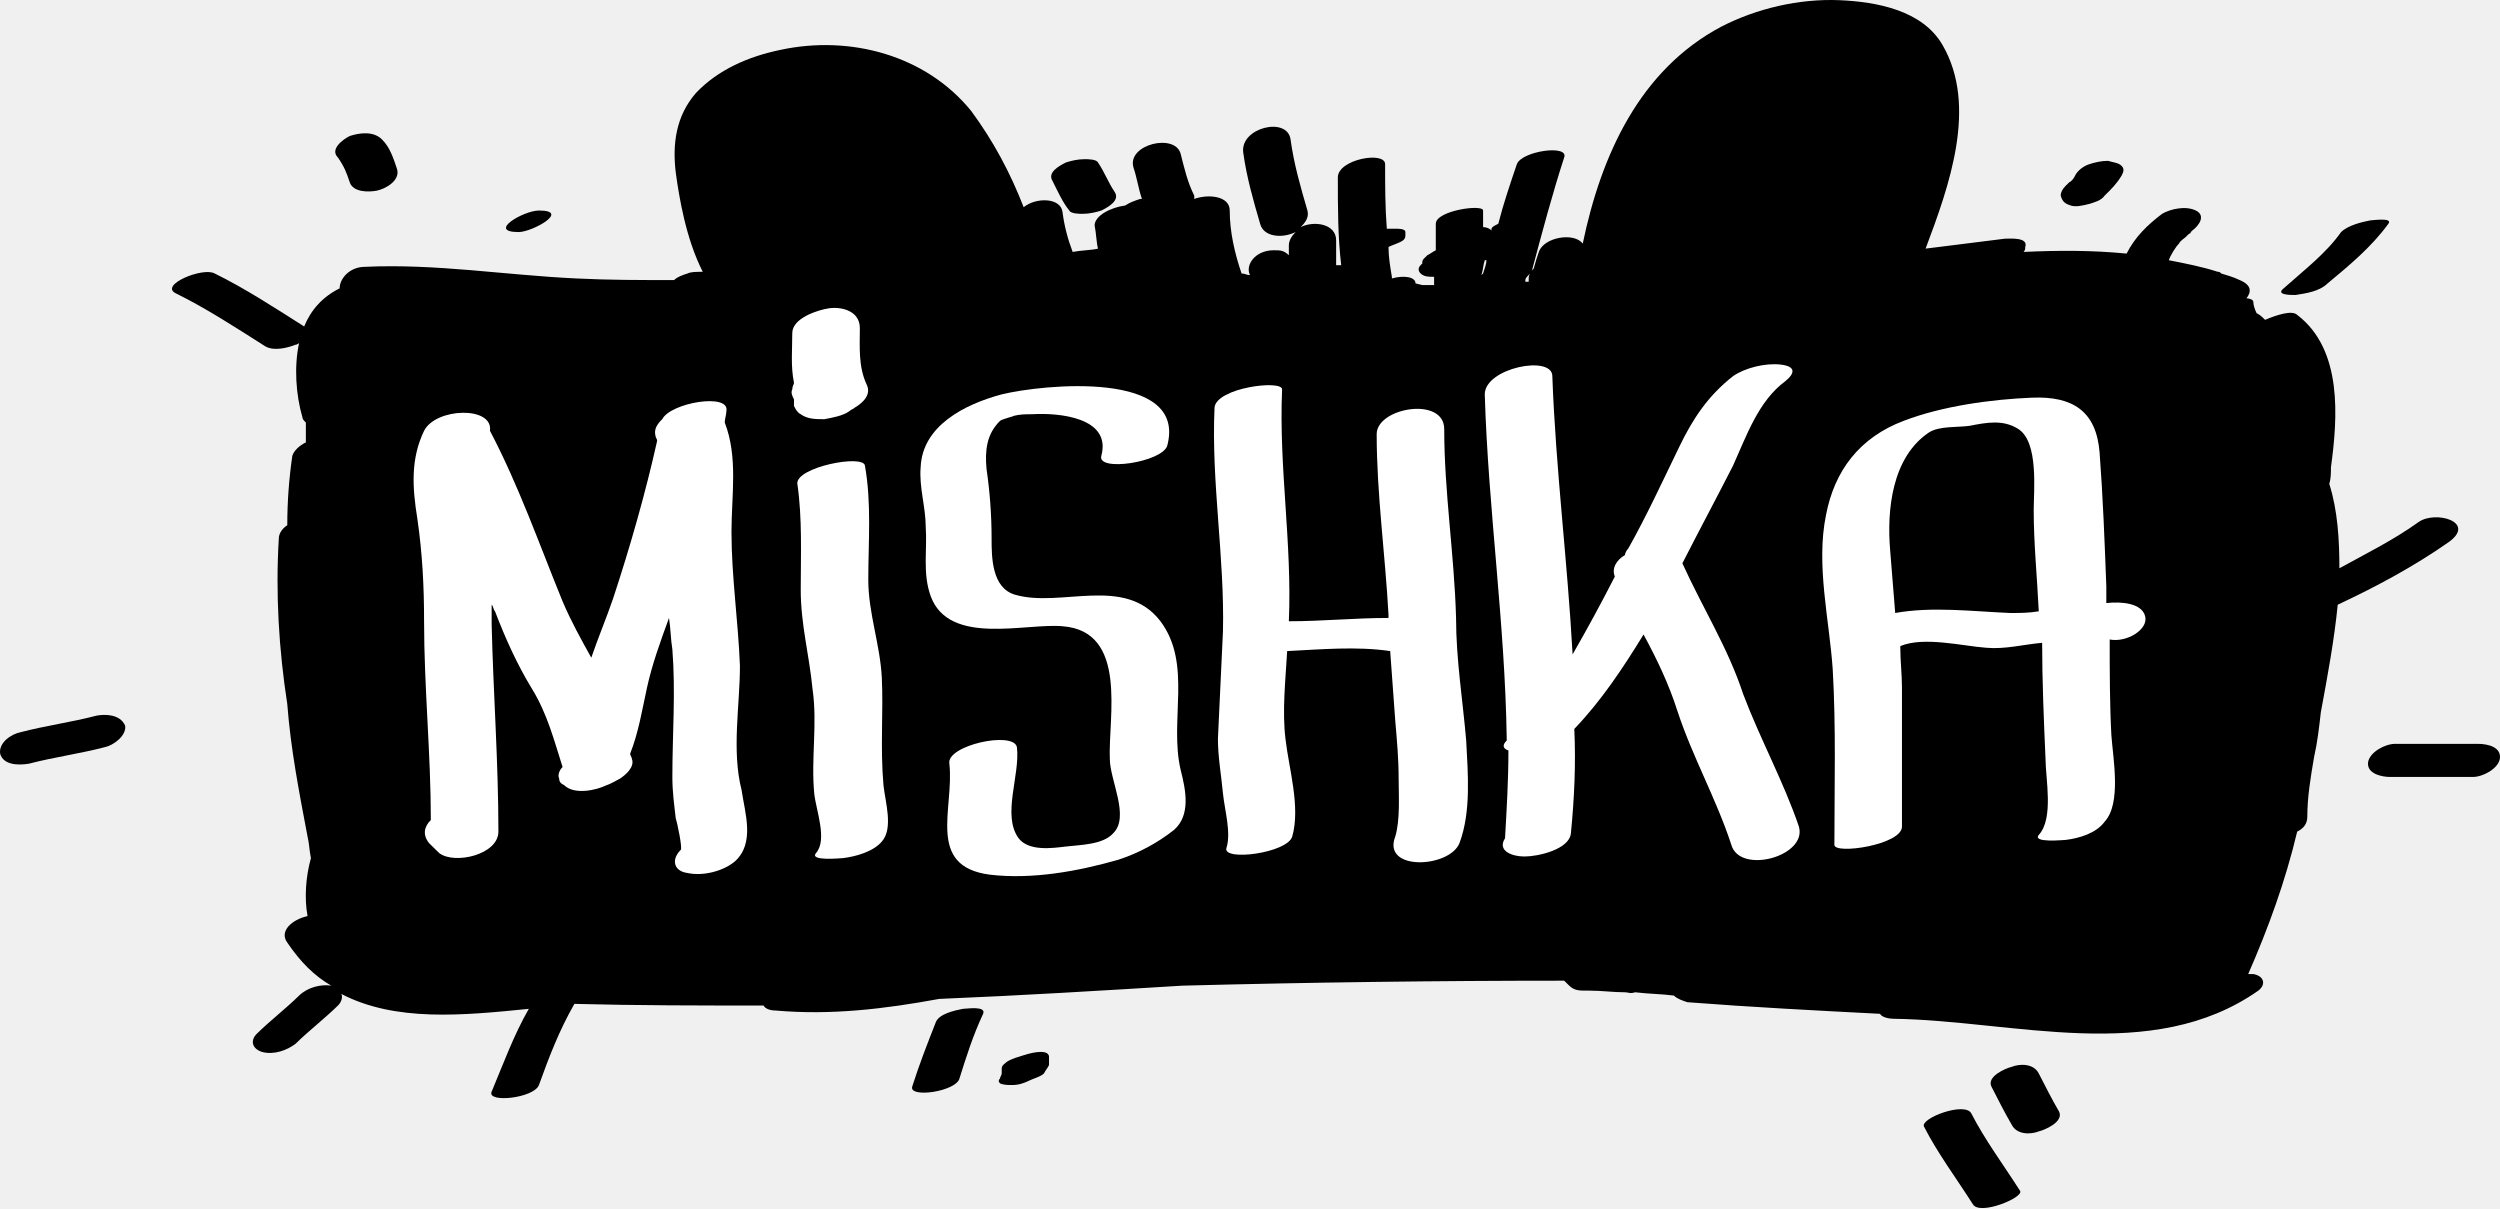
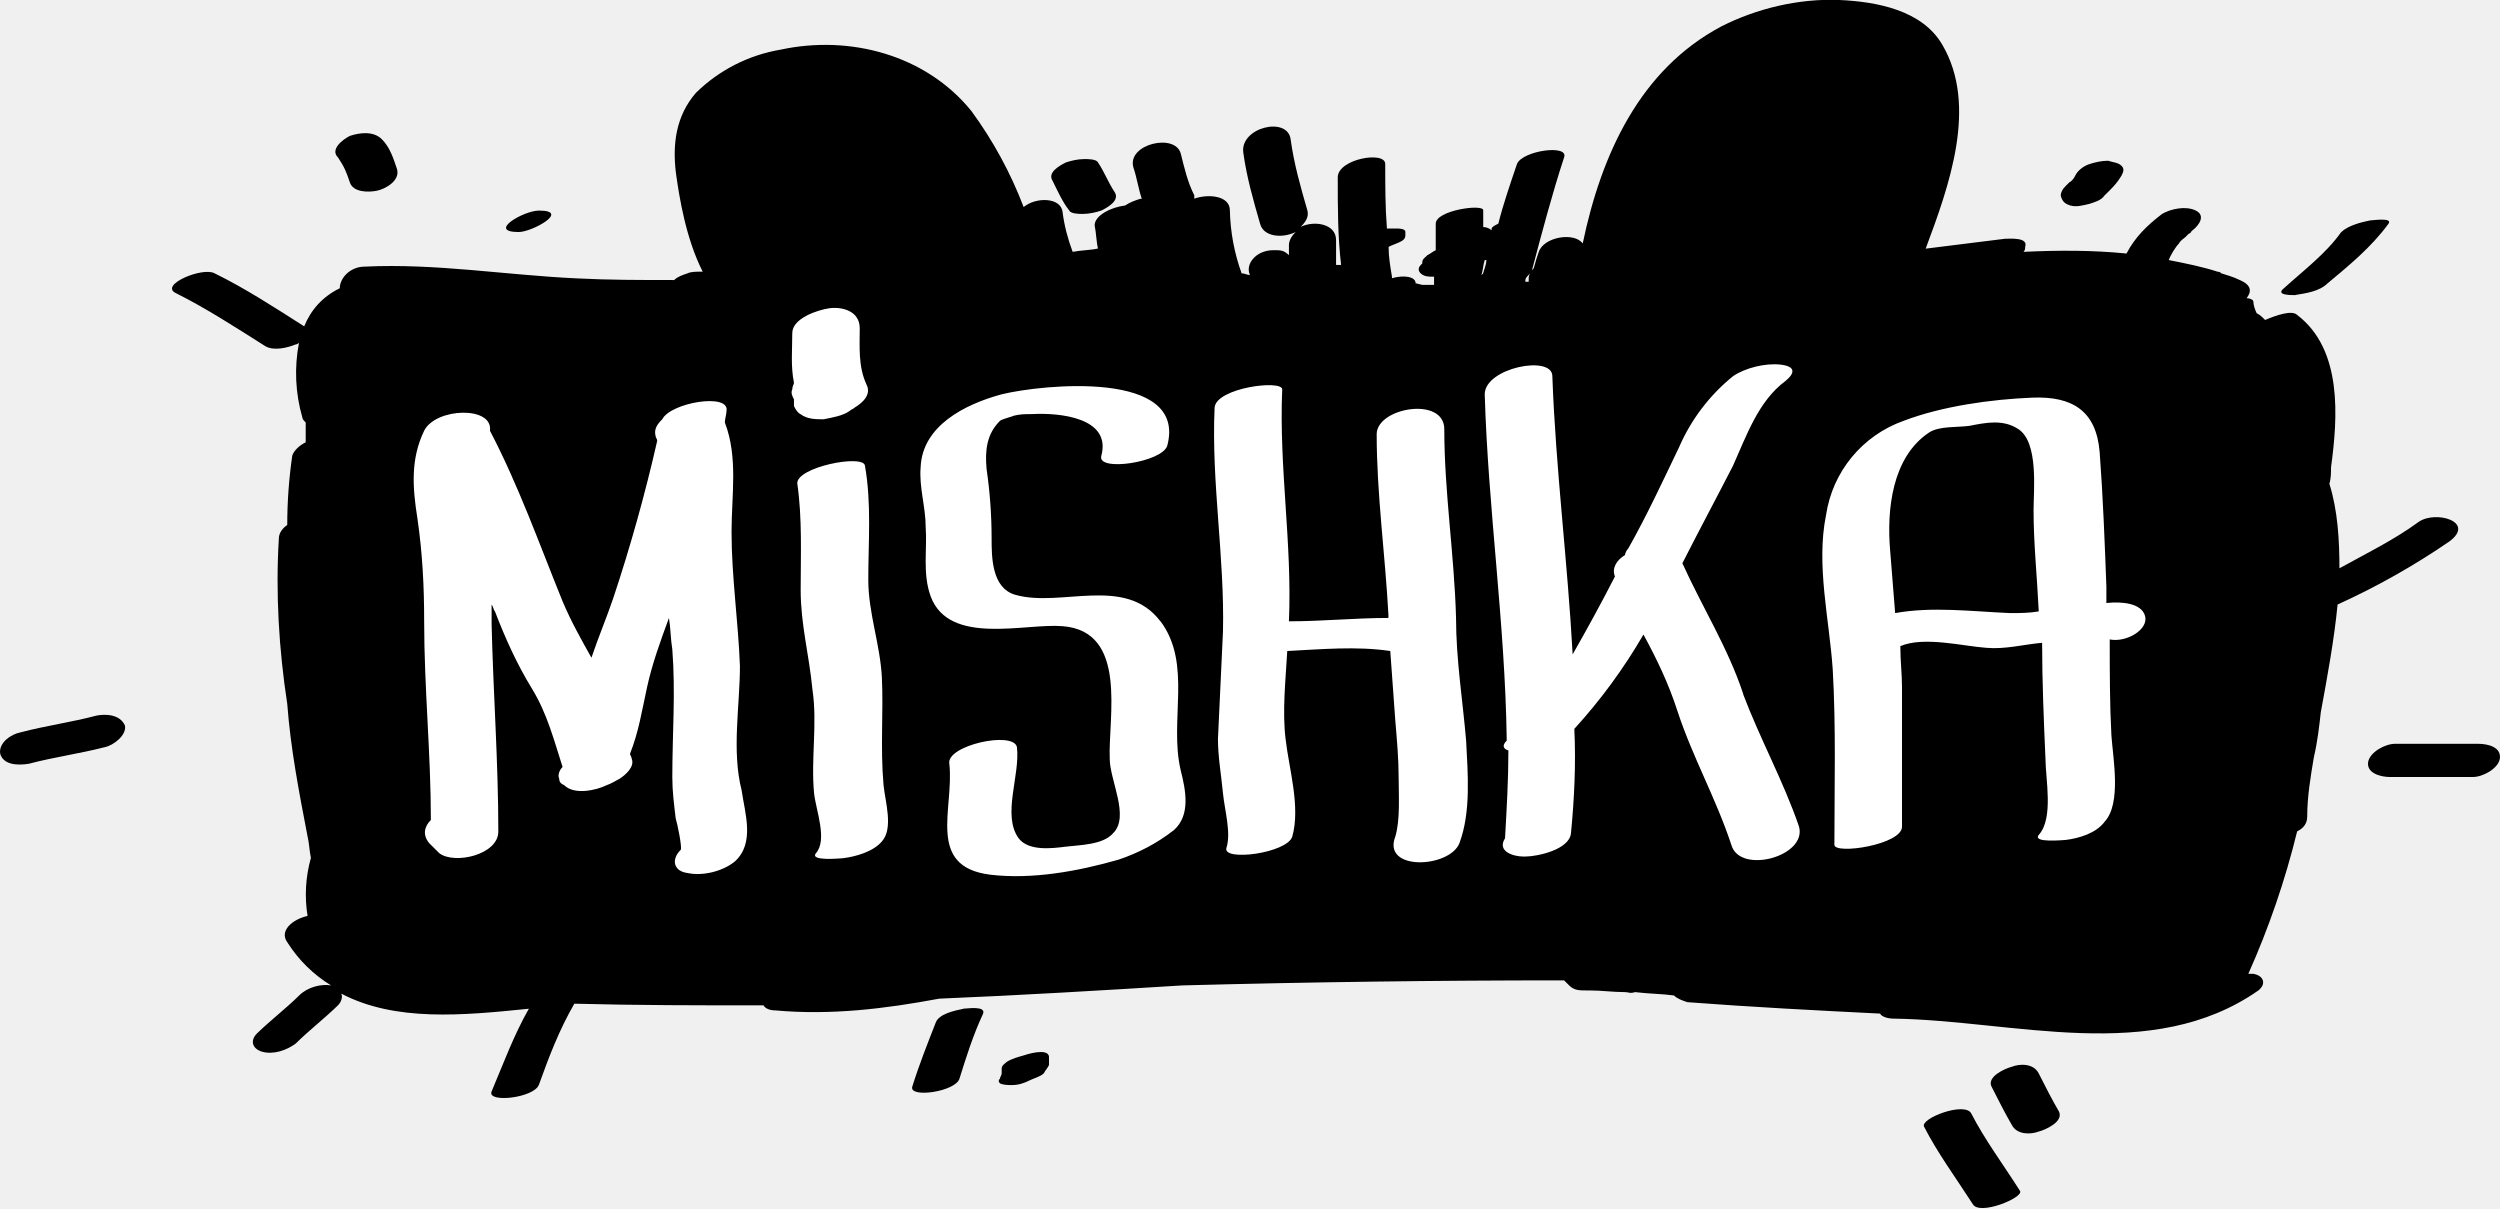
- <svg xmlns="http://www.w3.org/2000/svg" width="149" height="72" viewBox="0 0 149 72" fill="none">
-   <path d="M144.16 31.105C142.65 32.191 141.039 32.981 139.428 33.869C139.428 32.191 139.328 30.414 138.824 28.835C138.925 28.539 138.925 28.144 138.925 27.848C139.328 24.886 139.63 20.839 136.912 18.766C136.61 18.47 135.704 18.766 134.999 19.062C134.798 18.865 134.697 18.766 134.496 18.667C134.395 18.47 134.295 18.174 134.295 17.977C134.295 17.878 134.093 17.779 133.892 17.779C134.194 17.384 134.194 16.989 133.489 16.693C133.087 16.496 132.684 16.397 132.382 16.298C132.281 16.2 132.281 16.2 132.181 16.2C131.275 15.903 130.268 15.706 129.261 15.509C129.362 15.213 129.664 14.719 129.865 14.521C129.966 14.324 130.167 14.225 130.268 14.127C130.369 14.028 130.369 14.028 130.469 13.929C130.469 13.929 130.57 13.929 130.57 13.831C130.57 13.831 130.57 13.831 130.671 13.732C131.073 13.436 131.476 12.843 130.872 12.547C130.268 12.251 129.362 12.448 128.859 12.745C127.953 13.436 127.248 14.127 126.745 15.114C124.732 14.916 122.718 14.916 120.604 15.015C120.705 14.916 120.705 14.818 120.705 14.719C120.906 14.127 119.799 14.225 119.497 14.225C117.886 14.423 116.376 14.62 114.766 14.818C116.175 11.066 117.886 6.328 115.772 2.676C114.564 0.603 111.847 0.109 109.632 0.011C107.216 -0.088 104.699 0.504 102.585 1.59C97.754 4.157 95.438 9.191 94.331 14.521C93.828 13.831 92.016 14.127 91.714 15.015C91.613 15.311 91.512 15.607 91.412 16.002C91.21 16.2 91.11 16.397 91.11 16.595C91.11 16.693 91.11 16.693 91.11 16.792C91.009 16.792 91.009 16.792 90.908 16.792C90.908 16.693 90.908 16.595 91.009 16.496C91.11 16.397 91.21 16.298 91.311 16.101C91.915 13.831 92.519 11.56 93.224 9.388C93.526 8.599 90.707 8.994 90.405 9.783C90.002 10.968 89.6 12.152 89.298 13.337C89.097 13.436 88.895 13.534 88.895 13.633V13.732C88.794 13.633 88.593 13.534 88.392 13.534C88.392 13.238 88.392 12.942 88.392 12.547C88.392 12.152 85.573 12.547 85.573 13.337C85.573 13.831 85.573 14.324 85.573 14.916C85.372 15.015 85.271 15.114 85.07 15.213C84.969 15.311 84.969 15.311 84.869 15.41C84.768 15.509 84.768 15.607 84.768 15.607V15.706C84.768 15.706 84.768 15.706 84.667 15.805C84.567 15.903 84.466 16.101 84.667 16.298C84.869 16.496 85.171 16.496 85.372 16.496H85.472C85.472 16.693 85.472 16.792 85.472 16.989C85.271 16.989 84.969 16.989 84.768 16.989L84.365 16.891C84.365 16.496 83.661 16.397 82.956 16.595V16.496C82.855 15.903 82.755 15.311 82.755 14.719C82.956 14.62 83.258 14.521 83.459 14.423C83.661 14.324 83.761 14.225 83.761 14.028C83.761 13.929 83.761 13.929 83.761 13.831C83.761 13.633 83.359 13.633 83.258 13.633C83.057 13.633 82.855 13.633 82.654 13.633C82.553 12.35 82.553 11.066 82.553 9.783C82.553 8.994 79.735 9.487 79.735 10.573C79.735 12.35 79.735 14.127 79.936 15.805C79.835 15.805 79.735 15.805 79.634 15.805C79.634 15.311 79.634 14.818 79.634 14.324C79.634 13.337 78.325 13.139 77.52 13.534C77.822 13.238 78.023 12.942 77.923 12.547C77.52 11.165 77.117 9.783 76.916 8.303C76.715 6.921 73.896 7.612 74.097 9.092C74.299 10.573 74.701 11.955 75.104 13.337C75.305 14.127 76.413 14.225 77.218 13.831C77.017 14.028 76.815 14.324 76.815 14.62C76.815 14.818 76.815 15.015 76.815 15.213C76.513 14.916 76.312 14.916 75.909 14.916C74.802 14.916 74.198 15.805 74.5 16.397C74.299 16.397 74.198 16.298 73.997 16.298C73.594 15.114 73.292 13.831 73.292 12.547C73.292 11.659 71.984 11.56 71.178 11.856C71.178 11.758 71.178 11.758 71.178 11.659C70.776 10.869 70.574 9.981 70.373 9.191C70.071 7.908 67.152 8.599 67.554 9.981C67.756 10.573 67.856 11.264 68.058 11.856C68.058 11.856 68.058 11.856 67.957 11.856C67.655 11.955 67.353 12.054 67.051 12.251C66.246 12.35 65.239 12.843 65.239 13.436C65.34 13.929 65.34 14.423 65.44 14.818C65.038 14.916 64.434 14.916 63.93 15.015C63.629 14.225 63.427 13.436 63.327 12.646C63.226 11.758 61.716 11.758 61.011 12.35C60.206 10.277 59.199 8.401 57.891 6.624C55.173 3.268 50.643 2.084 46.516 2.972C44.603 3.367 42.791 4.157 41.482 5.539C40.274 6.921 40.073 8.599 40.274 10.277C40.476 11.758 40.878 14.225 41.885 16.2C41.482 16.2 41.18 16.2 40.979 16.298C40.677 16.397 40.375 16.496 40.174 16.693C38.261 16.693 36.248 16.693 34.335 16.595C30.107 16.397 25.98 15.706 21.752 15.903C20.846 15.903 20.242 16.595 20.242 17.187C19.236 17.68 18.531 18.47 18.128 19.457C16.417 18.371 14.605 17.187 12.793 16.298C12.088 15.903 9.471 16.989 10.478 17.483C12.29 18.371 14.102 19.556 15.813 20.642C16.316 20.938 17.122 20.74 17.625 20.543C17.625 20.543 17.726 20.543 17.826 20.444C17.524 21.826 17.625 23.504 18.028 24.886C18.028 24.985 18.128 25.084 18.229 25.183C18.229 25.479 18.229 25.873 18.229 26.17C18.229 26.268 18.229 26.268 18.229 26.367C17.826 26.564 17.524 26.861 17.424 27.157C17.222 28.539 17.122 29.921 17.122 31.303C16.82 31.5 16.618 31.796 16.618 32.092C16.417 35.35 16.618 38.706 17.122 41.964C17.323 44.629 17.826 47.196 18.33 49.861C18.43 50.256 18.43 50.651 18.531 51.144C18.229 52.23 18.128 53.513 18.33 54.599C17.424 54.797 16.618 55.487 17.122 56.178C17.927 57.363 18.732 58.153 19.739 58.745C19.135 58.646 18.33 58.844 17.826 59.337C17.021 60.127 16.115 60.818 15.31 61.608C14.907 62.002 15.008 62.496 15.612 62.694C16.316 62.891 17.122 62.595 17.625 62.2C18.43 61.41 19.336 60.719 20.142 59.93C20.343 59.732 20.444 59.436 20.343 59.239C23.564 60.917 27.591 60.522 31.517 60.127C30.611 61.706 30.007 63.385 29.302 65.063C29 65.754 31.819 65.457 32.121 64.668C32.725 62.99 33.329 61.41 34.234 59.831C37.959 59.93 41.784 59.93 45.509 59.93C45.61 60.127 45.912 60.226 46.214 60.226C49.535 60.522 52.757 60.127 55.978 59.535C60.81 59.337 65.642 59.041 70.474 58.745C78.023 58.548 85.674 58.449 93.224 58.449C93.324 58.548 93.425 58.646 93.526 58.745C93.828 59.041 94.13 59.041 94.532 59.041C94.633 59.041 94.633 59.041 94.734 59.041C95.438 59.041 96.143 59.14 96.848 59.14C97.049 59.14 97.15 59.239 97.452 59.14C98.257 59.239 99.062 59.239 99.767 59.337C99.968 59.535 100.27 59.633 100.572 59.732C104.397 60.028 108.223 60.226 112.048 60.423C112.149 60.621 112.551 60.719 112.853 60.719C120 60.818 128.255 63.483 134.597 59.041C135.1 58.646 134.899 58.153 134.295 58.054C134.194 58.054 134.093 58.054 133.993 58.054C135.201 55.29 136.207 52.526 136.912 49.565C137.315 49.367 137.516 49.071 137.516 48.676C137.516 47.492 137.717 46.307 137.919 45.123C138.12 44.234 138.221 43.346 138.321 42.457C138.724 40.286 139.126 38.114 139.328 36.041C141.643 34.955 143.858 33.771 145.972 32.29C147.582 31.105 145.166 30.414 144.16 31.105ZM88.392 16.298L88.291 16.397C88.392 16.101 88.392 15.805 88.493 15.509H88.593C88.593 15.706 88.493 16.002 88.392 16.298Z" fill="black" />
-   <path d="M63.729 12.547C63.83 12.744 64.333 12.744 64.534 12.744C64.937 12.744 65.34 12.646 65.642 12.547C66.044 12.349 66.749 11.954 66.447 11.461C66.044 10.869 65.843 10.276 65.44 9.684C65.34 9.487 64.836 9.487 64.635 9.487C64.232 9.487 63.83 9.585 63.528 9.684C63.125 9.882 62.42 10.276 62.722 10.77C63.024 11.362 63.326 12.053 63.729 12.547Z" fill="black" />
-   <path d="M20.846 10.869C21.047 11.461 21.953 11.461 22.457 11.363C22.96 11.264 23.866 10.77 23.665 10.079C23.463 9.487 23.262 8.796 22.759 8.303C22.255 7.809 21.45 7.908 20.846 8.105C20.443 8.303 19.638 8.895 20.141 9.388C20.544 9.981 20.645 10.277 20.846 10.869Z" fill="black" />
-   <path d="M30.912 13.831C31.718 13.831 34.033 12.547 32.12 12.547C31.214 12.547 29 13.831 30.912 13.831Z" fill="black" />
-   <path d="M123.423 12.251C123.725 12.35 124.128 12.251 124.53 12.152C124.832 12.054 125.235 11.955 125.436 11.659C125.839 11.264 126.141 10.968 126.443 10.474C126.544 10.277 126.644 10.079 126.443 9.882C126.242 9.685 125.94 9.685 125.638 9.586C125.235 9.586 124.832 9.685 124.53 9.783C124.228 9.882 123.926 10.079 123.725 10.376C123.624 10.573 123.524 10.771 123.322 10.869C123.222 10.968 123.222 10.968 123.121 11.067C122.92 11.264 122.819 11.461 122.819 11.659C122.92 12.054 123.121 12.152 123.423 12.251Z" fill="black" />
-   <path d="M136.811 17.582C137.415 17.483 138.22 17.384 138.724 16.891C140.032 15.805 141.341 14.719 142.347 13.337C142.649 12.942 141.341 13.139 141.24 13.139C140.737 13.238 139.932 13.436 139.529 13.831C138.623 15.114 137.314 16.101 136.106 17.187C135.603 17.582 136.509 17.582 136.811 17.582Z" fill="black" />
-   <path d="M147.682 44.333C146.072 44.333 144.461 44.333 142.75 44.333C142.146 44.333 141.24 44.827 141.139 45.419C141.039 46.11 141.945 46.307 142.448 46.307C144.059 46.307 145.669 46.307 147.38 46.307C147.984 46.307 148.89 45.814 148.991 45.222C149.092 44.531 148.286 44.333 147.682 44.333Z" fill="black" />
-   <path d="M57.387 60.127C56.884 60.225 55.978 60.423 55.777 60.916C55.273 62.2 54.77 63.483 54.367 64.766C54.166 65.457 56.985 65.062 57.186 64.273C57.589 62.989 57.991 61.706 58.595 60.423C58.797 59.929 57.589 60.127 57.387 60.127Z" fill="black" />
-   <path d="M62.018 62.694C61.716 62.694 61.313 62.792 61.011 62.891C60.709 62.99 60.306 63.088 60.005 63.286C59.904 63.385 59.703 63.483 59.703 63.681C59.703 63.779 59.703 63.878 59.703 63.977C59.703 64.076 59.602 64.174 59.602 64.273C59.501 64.372 59.501 64.47 59.602 64.569C59.803 64.668 60.105 64.668 60.306 64.668C60.709 64.668 61.011 64.569 61.414 64.372C61.615 64.273 62.018 64.174 62.219 63.977C62.32 63.779 62.42 63.681 62.521 63.483C62.521 63.286 62.521 63.187 62.521 62.99C62.521 62.694 62.118 62.694 62.018 62.694Z" fill="black" />
-   <path d="M117.483 66.346C117.081 65.655 114.464 66.642 114.665 67.135C115.47 68.715 116.577 70.195 117.584 71.775C117.987 72.466 120.604 71.38 120.403 70.985C119.396 69.406 118.289 67.925 117.483 66.346Z" fill="black" />
-   <path d="M121.51 63.977C121.208 63.384 120.403 63.384 119.9 63.582C119.497 63.681 118.39 64.174 118.692 64.766C119.094 65.556 119.497 66.346 119.9 67.037C120.202 67.629 121.007 67.629 121.51 67.432C121.913 67.333 123.02 66.839 122.718 66.247C122.316 65.556 121.913 64.766 121.51 63.977Z" fill="black" />
-   <path d="M5.746 42.654C4.237 43.049 2.727 43.247 1.217 43.642C0.713 43.74 -0.092 44.234 0.009 44.925C0.21 45.616 1.116 45.616 1.72 45.517C3.23 45.122 4.74 44.925 6.25 44.53C6.753 44.431 7.558 43.839 7.458 43.247C7.156 42.556 6.25 42.556 5.746 42.654Z" fill="black" />
-   <path d="M44.1 39.692C43.999 37.027 43.596 34.362 43.596 31.696C43.596 29.525 43.999 27.254 43.194 25.181C43.194 24.984 43.294 24.688 43.294 24.49C43.496 23.404 39.972 23.997 39.469 24.984C39.167 25.28 38.966 25.576 39.066 25.971C39.066 26.07 39.167 26.169 39.167 26.267C38.462 29.426 37.556 32.585 36.55 35.645C36.147 36.83 35.644 38.014 35.241 39.199C34.637 38.113 34.033 37.027 33.53 35.842C32.121 32.387 30.913 28.933 29.201 25.675C29.403 24.194 25.98 24.293 25.275 25.675C24.47 27.353 24.571 29.031 24.873 30.907C25.175 32.98 25.275 34.954 25.275 37.027C25.275 40.975 25.678 44.924 25.678 48.873C25.275 49.267 25.175 49.761 25.577 50.255C25.779 50.452 25.98 50.649 26.181 50.847C27.087 51.538 29.705 50.946 29.705 49.563C29.705 45.418 29.403 41.37 29.302 37.224C29.302 36.83 29.302 36.435 29.302 36.04C29.403 36.139 29.403 36.336 29.503 36.435C30.107 38.014 30.812 39.593 31.718 41.074C32.624 42.555 33.026 44.134 33.53 45.714C33.328 45.911 33.228 46.207 33.328 46.405C33.328 46.602 33.429 46.701 33.63 46.8C34.234 47.392 35.543 47.096 36.147 46.8C36.449 46.701 36.751 46.503 36.952 46.405C37.254 46.207 37.858 45.714 37.657 45.22C37.657 45.121 37.556 45.023 37.556 44.924C38.06 43.641 38.261 42.358 38.563 40.975C38.865 39.593 39.368 38.212 39.872 36.83C39.972 37.422 39.972 38.113 40.073 38.705C40.274 41.272 40.073 43.739 40.073 46.306C40.073 47.194 40.174 47.885 40.274 48.774C40.375 49.07 40.677 50.551 40.576 50.649C39.972 51.242 40.174 51.933 40.979 52.031C41.885 52.229 43.093 51.933 43.798 51.34C45.006 50.255 44.402 48.478 44.2 47.096C43.596 44.727 44.1 42.061 44.1 39.692Z" fill="white" />
-   <path d="M52.556 40.384C52.455 38.41 51.75 36.534 51.75 34.56C51.75 32.289 51.952 30.019 51.549 27.749C51.448 27.058 47.422 27.847 47.522 28.834C47.824 30.907 47.724 33.079 47.724 35.152C47.724 37.225 48.227 39.002 48.428 41.075C48.73 43.148 48.328 45.221 48.529 47.294C48.63 48.281 49.334 50.058 48.63 50.848C48.227 51.341 50.14 51.144 50.24 51.144C51.046 51.045 52.052 50.749 52.556 50.157C53.26 49.367 52.757 47.788 52.656 46.8C52.455 44.53 52.656 42.457 52.556 40.384Z" fill="white" />
-   <path d="M69.165 37.028C67.051 34.264 63.226 36.238 60.508 35.448C59.099 35.053 59.099 33.178 59.099 32.092C59.099 30.71 58.998 29.328 58.797 27.946C58.696 26.86 58.797 25.873 59.602 25.083C59.703 24.985 60.508 24.787 60.407 24.787C60.81 24.688 61.112 24.688 61.514 24.688C63.125 24.59 66.246 24.886 65.642 27.156C65.34 28.143 69.266 27.551 69.568 26.564C70.776 22.023 62.118 22.912 59.703 23.504C57.488 24.096 54.971 25.379 54.871 27.847C54.77 29.032 55.173 30.216 55.173 31.401C55.273 32.783 54.971 34.165 55.475 35.547C56.582 38.508 61.112 37.126 63.326 37.324C67.252 37.62 66.044 42.753 66.145 45.221C66.145 46.504 67.353 48.676 66.346 49.663C65.742 50.354 64.333 50.354 63.528 50.453C62.722 50.551 61.313 50.749 60.709 49.959C59.703 48.577 60.81 46.208 60.608 44.53C60.407 43.543 56.381 44.431 56.582 45.517C56.884 48.182 55.173 51.637 58.998 52.131C61.514 52.427 64.232 51.933 66.648 51.242C67.856 50.847 68.964 50.255 69.97 49.465C70.977 48.577 70.675 47.096 70.373 45.912C69.668 42.95 71.078 39.594 69.165 37.028Z" fill="white" />
-   <path d="M86.781 36.83C86.68 33.079 86.076 29.328 86.076 25.577C86.076 23.602 82.05 24.293 82.05 25.873C82.05 29.427 82.553 32.98 82.755 36.633C82.755 36.731 82.755 36.731 82.755 36.83C80.741 36.83 78.829 37.027 76.815 37.027C77.017 32.388 76.211 27.847 76.413 23.208C76.413 22.615 72.487 23.109 72.386 24.293C72.185 28.735 72.99 33.178 72.889 37.62C72.789 39.791 72.688 41.864 72.588 44.036C72.588 45.122 72.789 46.208 72.889 47.294C72.99 48.281 73.393 49.663 73.091 50.551C72.889 51.341 76.715 50.847 77.017 49.86C77.52 48.083 76.815 45.813 76.614 44.036C76.413 42.358 76.614 40.581 76.715 38.804C78.728 38.706 80.842 38.508 82.855 38.804C82.956 40.186 83.057 41.568 83.157 42.95C83.258 44.135 83.359 45.221 83.359 46.405C83.359 47.392 83.459 48.873 83.157 49.86C82.352 51.933 86.379 51.736 86.983 50.255C87.687 48.38 87.486 46.109 87.385 44.135C87.184 41.766 86.781 39.298 86.781 36.83Z" fill="white" />
-   <path d="M103.894 41.371C102.988 38.607 101.478 36.238 100.27 33.573C101.277 31.599 102.283 29.723 103.29 27.749C104.095 25.972 104.8 23.899 106.411 22.714C107.015 22.221 107.015 21.826 106.109 21.727C105.203 21.628 103.995 21.925 103.29 22.418C101.78 23.603 100.874 24.985 100.069 26.663C99.062 28.736 98.156 30.71 97.049 32.684C96.948 32.783 96.847 32.98 96.847 33.079C96.344 33.375 96.042 33.869 96.244 34.362C95.438 35.942 94.633 37.423 93.727 39.002C93.425 33.474 92.72 27.946 92.519 22.418C92.519 21.135 88.492 21.925 88.492 23.504C88.694 30.315 89.7 37.126 89.801 44.036C89.801 44.036 89.801 44.036 89.801 44.135C89.499 44.431 89.6 44.629 89.902 44.727C89.902 46.504 89.801 48.182 89.7 49.959C89.197 50.749 90.204 51.045 90.808 51.045H90.908C91.613 51.045 93.526 50.65 93.626 49.663C93.828 47.59 93.928 45.517 93.828 43.444C95.438 41.766 96.747 39.792 97.955 37.817C98.76 39.298 99.465 40.779 99.968 42.358C100.874 45.122 102.283 47.59 103.189 50.354C103.693 52.131 107.719 51.045 107.216 49.268C106.31 46.603 104.901 44.036 103.894 41.371Z" fill="white" />
-   <path d="M127.852 36.732C127.651 35.942 126.443 35.843 125.537 35.942C125.537 35.646 125.537 35.251 125.537 34.955C125.437 32.289 125.336 29.624 125.135 26.959C124.933 24.491 123.524 23.603 121.108 23.701C118.692 23.8 115.773 24.195 113.457 25.083C110.84 26.07 109.33 28.045 108.827 30.71C108.223 33.672 109.028 36.929 109.23 39.89C109.431 43.345 109.33 46.899 109.33 50.354C109.33 50.946 113.357 50.354 113.357 49.268C113.357 46.504 113.357 43.74 113.357 40.976C113.357 40.187 113.256 39.397 113.256 38.508C114.665 37.916 116.981 38.508 118.39 38.607C119.497 38.706 120.605 38.41 121.712 38.311C121.712 40.581 121.813 42.95 121.913 45.221C121.913 46.406 122.417 48.775 121.511 49.762C121.108 50.255 123.021 50.058 123.121 50.058C123.927 49.959 124.933 49.663 125.437 48.972C126.443 47.886 125.94 45.221 125.839 43.839C125.738 41.963 125.738 39.989 125.738 38.114C126.745 38.311 128.054 37.521 127.852 36.732ZM112.954 36.534C112.853 35.251 112.753 34.066 112.652 32.783C112.451 30.414 112.753 27.255 114.967 25.774C115.571 25.38 116.679 25.478 117.383 25.38C118.39 25.182 119.397 24.985 120.303 25.577C121.511 26.367 121.209 29.229 121.209 30.414C121.209 32.388 121.41 34.362 121.511 36.435C120.907 36.534 120.403 36.534 119.799 36.534C117.484 36.435 115.169 36.139 112.954 36.534Z" fill="white" />
-   <path d="M49.133 24.984C49.636 24.886 50.24 24.787 50.643 24.491C50.743 24.392 50.844 24.392 50.945 24.293C51.448 23.997 51.951 23.504 51.649 22.911C51.146 21.826 51.247 20.641 51.247 19.555C51.247 18.568 50.24 18.272 49.435 18.37C48.73 18.469 47.22 18.963 47.22 19.851C47.22 20.838 47.12 21.826 47.321 22.813C47.321 22.911 47.22 23.01 47.22 23.207C47.12 23.405 47.22 23.602 47.321 23.8V23.898C47.321 23.997 47.321 24.096 47.321 24.195C47.422 24.392 47.522 24.59 47.724 24.688C48.126 24.984 48.63 24.984 49.133 24.984Z" fill="white" />
+ <svg xmlns="http://www.w3.org/2000/svg" width="149" height="72" fill="none">
+   <path d="M144.16 31.1c-1.51 1.1-3.12 1.88-4.73 2.77 0-1.68-.1-3.46-.6-5.04.1-.3.1-.69.1-.98.4-2.96.7-7.01-2.02-9.08-.3-.3-1.2 0-1.91.3-.2-.2-.3-.3-.5-.4-.1-.2-.2-.5-.2-.7 0-.1-.2-.2-.4-.2.3-.39.3-.78-.41-1.08-.4-.2-.8-.3-1.1-.4-.1-.09-.1-.09-.2-.09-.91-.3-1.92-.5-2.93-.7.1-.29.4-.78.6-.98.1-.2.3-.3.4-.4l.2-.2s.11 0 .11-.09l.1-.1c.4-.3.8-.89.2-1.18-.6-.3-1.5-.1-2.01.2-.9.69-1.61 1.38-2.12 2.36-2-.2-4.02-.2-6.14-.1.1-.1.1-.2.1-.3.2-.58-.9-.48-1.2-.48l-4.73.59c1.4-3.75 3.12-8.5 1-12.14C114.57.6 111.85.1 109.63 0c-2.41-.1-4.93.5-7.05 1.58-4.83 2.57-7.14 7.6-8.25 12.93-.5-.69-2.31-.4-2.62.5-.1.3-.2.59-.3.98-.2.2-.3.4-.3.6v.2h-.2c0-.1 0-.2.1-.3.1-.1.2-.2.3-.4.6-2.27 1.2-4.54 1.91-6.71.3-.8-2.51-.4-2.81.4-.4 1.18-.81 2.36-1.11 3.55-.2.1-.4.2-.4.3v.1c-.1-.1-.3-.2-.5-.2v-1c0-.39-2.83 0-2.83.8v1.58c-.2.1-.3.2-.5.3l-.2.19c-.1.1-.1.2-.1.2v.1l-.1.1c-.1.1-.2.3 0 .49.2.2.5.2.7.2h.1v.49h-.7l-.4-.1c0-.4-.7-.5-1.41-.3v-.1c-.1-.59-.2-1.18-.2-1.77.2-.1.5-.2.7-.3.2-.1.3-.2.3-.4v-.19c0-.2-.4-.2-.5-.2h-.6c-.1-1.28-.1-2.56-.1-3.85 0-.79-2.83-.3-2.83.8 0 1.77 0 3.55.2 5.22h-.3v-1.48c0-.98-1.3-1.18-2.11-.79.3-.3.5-.59.4-.98-.4-1.38-.8-2.77-1-4.25-.2-1.38-3.02-.69-2.82.8.2 1.47.6 2.85 1 4.24.2.79 1.31.89 2.12.5-.2.19-.4.48-.4.78v.6c-.3-.3-.5-.3-.91-.3-1.1 0-1.71.88-1.41 1.48-.2 0-.3-.1-.5-.1a11.8 11.8 0 0 1-.7-3.75c0-.9-1.32-.99-2.12-.7v-.2c-.4-.78-.6-1.67-.8-2.46-.3-1.28-3.23-.6-2.83.8.2.58.3 1.27.5 1.87h-.1c-.3.1-.6.2-.9.4-.8.09-1.81.58-1.81 1.18.1.49.1.98.2 1.38-.4.1-1 .1-1.51.2-.3-.8-.5-1.58-.6-2.37-.1-.9-1.61-.9-2.32-.3a24.4 24.4 0 0 0-3.12-5.73c-2.72-3.35-7.25-4.54-11.37-3.65a9.44 9.44 0 0 0-5.04 2.57c-1.2 1.38-1.4 3.06-1.2 4.74.2 1.48.6 3.95 1.6 5.92-.4 0-.7 0-.9.1-.3.1-.6.2-.8.4-1.92 0-3.93 0-5.84-.1-4.23-.2-8.36-.9-12.59-.7-.9 0-1.5.7-1.5 1.29-1.01.49-1.72 1.28-2.12 2.27-1.71-1.09-3.52-2.27-5.34-3.16-.7-.4-3.32.69-2.31 1.18 1.81.9 3.62 2.08 5.33 3.16.5.3 1.31.1 1.81-.1 0 0 .1 0 .2-.1a9.5 9.5 0 0 0 .2 4.45c0 .1.1.2.2.3v1.18c-.4.2-.7.5-.8.79-.2 1.38-.3 2.76-.3 4.14-.3.2-.5.5-.5.8-.2 3.25 0 6.6.5 9.86.2 2.67.7 5.24 1.21 7.9.1.4.1.8.2 1.28a8.04 8.04 0 0 0-.2 3.46c-.9.2-1.71.89-1.2 1.58a8.03 8.03 0 0 0 2.6 2.56c-.6-.1-1.4.1-1.9.6-.8.79-1.71 1.48-2.52 2.27-.4.4-.3.89.3 1.08.7.2 1.51-.1 2.02-.49.8-.79 1.7-1.48 2.51-2.27.2-.2.3-.5.2-.7 3.22 1.69 7.25 1.3 11.18.9-.9 1.58-1.51 3.25-2.22 4.93-.3.7 2.52.4 2.82-.4.6-1.67 1.2-3.25 2.11-4.83 3.73.1 7.55.1 11.28.1.1.2.4.3.7.3 3.33.3 6.55-.1 9.77-.7 4.83-.2 9.66-.49 14.5-.79 7.54-.2 15.2-.3 22.74-.3l.3.3c.3.3.61.3 1.01.3h.2c.7 0 1.41.1 2.12.1.2 0 .3.1.6 0 .8.1 1.61.1 2.32.2.2.2.5.3.8.4 3.83.29 7.65.49 11.48.68.1.2.5.3.8.3 7.15.1 15.4 2.76 21.75-1.68.5-.4.3-.89-.3-.99h-.3a49.86 49.86 0 0 0 2.91-8.49c.4-.2.6-.49.6-.88 0-1.19.2-2.37.4-3.56.21-.89.31-1.77.41-2.66.4-2.17.8-4.35 1-6.42a43.92 43.92 0 0 0 6.65-3.75c1.61-1.18-.8-1.88-1.81-1.18ZM88.39 16.3l-.1.1c.1-.3.1-.6.2-.9h.1c0 .2-.1.5-.2.8Z" fill="#000" />
+   <path d="M63.73 12.55c.1.2.6.2.8.2.4 0 .81-.1 1.11-.2.4-.2 1.1-.6.8-1.09-.4-.6-.6-1.18-1-1.78-.1-.2-.6-.2-.8-.2-.4 0-.81.1-1.11.2-.4.2-1.11.6-.8 1.09.3.6.6 1.28 1 1.78ZM20.85 10.87c.2.6 1.1.6 1.6.5.51-.1 1.42-.6 1.21-1.3-.2-.58-.4-1.27-.9-1.77s-1.31-.4-1.91-.2c-.4.2-1.21.8-.7 1.29.4.6.5.89.7 1.48ZM30.91 13.83c.8 0 3.12-1.28 1.21-1.28-.9 0-3.12 1.28-1.2 1.28ZM123.42 12.25c.3.1.7 0 1.11-.1.3-.1.7-.2.9-.5.4-.39.71-.68 1.01-1.18.1-.2.2-.4 0-.59-.2-.2-.5-.2-.8-.3-.4 0-.8.1-1.11.2-.3.1-.6.3-.8.6-.1.2-.2.39-.4.49l-.2.2c-.21.2-.31.4-.31.59.1.4.3.5.6.6ZM136.81 17.58c.6-.1 1.41-.2 1.91-.69 1.31-1.09 2.62-2.17 3.63-3.55.3-.4-1-.2-1.11-.2-.5.1-1.3.3-1.71.7-.9 1.27-2.22 2.26-3.42 3.35-.5.4.4.4.7.4ZM147.68 44.33h-4.93c-.6 0-1.51.5-1.61 1.09-.1.69.8.89 1.3.89h4.94c.6 0 1.51-.5 1.61-1.09.1-.69-.7-.89-1.3-.89ZM57.39 60.13c-.5.1-1.41.3-1.61.79-.5 1.28-1.01 2.56-1.41 3.85-.2.69 2.61.3 2.82-.5.4-1.28.8-2.56 1.4-3.85.2-.5-1-.3-1.2-.3ZM62.02 62.7c-.3 0-.7.1-1 .2-.31.09-.71.19-1.02.39-.1.1-.3.2-.3.4v.29c0 .1-.1.2-.1.3-.1.1-.1.19 0 .29.2.1.5.1.7.1.4 0 .71-.1 1.11-.3.2-.1.6-.2.8-.4.11-.2.21-.29.31-.49V63c0-.3-.4-.3-.5-.3ZM117.48 66.35c-.4-.7-3.02.3-2.81.79.8 1.57 1.9 3.06 2.91 4.63.4.7 3.02-.39 2.82-.78-1-1.58-2.11-3.06-2.92-4.64ZM121.51 63.98c-.3-.6-1.1-.6-1.61-.4-.4.1-1.51.6-1.2 1.19.4.79.8 1.58 1.2 2.27.3.59 1.1.59 1.61.4.4-.1 1.51-.6 1.2-1.2-.4-.68-.8-1.47-1.2-2.26ZM5.75 42.65c-1.51.4-3.02.6-4.53 1-.5.09-1.31.58-1.21 1.27.2.7 1.1.7 1.71.6 1.51-.4 3.02-.6 4.53-.99.5-.1 1.3-.7 1.2-1.28-.3-.7-1.2-.7-1.7-.6Z" fill="#000" />
+   <path d="M44.1 39.7c-.1-2.67-.5-5.34-.5-8 0-2.18.4-4.45-.4-6.52 0-.2.1-.5.1-.69.2-1.09-3.33-.5-3.83.5-.3.29-.5.59-.4.98 0 .1.1.2.1.3a99.61 99.61 0 0 1-2.62 9.38c-.4 1.18-.9 2.36-1.3 3.55-.61-1.09-1.22-2.17-1.72-3.36-1.4-3.45-2.62-6.9-4.33-10.17.2-1.48-3.22-1.38-3.92 0-.81 1.68-.7 3.36-.4 5.24.3 2.07.4 4.04.4 6.12 0 3.95.4 7.9.4 11.84-.4.4-.5.9-.1 1.38l.6.6c.9.69 3.52.1 3.52-1.29 0-4.14-.3-8.19-.4-12.34v-1.18c.1.1.1.3.2.4.6 1.57 1.31 3.15 2.22 4.63.9 1.48 1.3 3.06 1.81 4.64-.2.2-.3.5-.2.7 0 .2.1.3.3.39.6.6 1.91.3 2.52 0 .3-.1.6-.3.8-.4.3-.2.9-.69.7-1.18 0-.1-.1-.2-.1-.3.51-1.28.71-2.56 1.01-3.94.3-1.39.8-2.77 1.31-4.15.1.6.1 1.28.2 1.88.2 2.56 0 5.03 0 7.6 0 .88.1 1.58.2 2.46.1.3.4 1.78.3 1.88-.6.6-.4 1.28.4 1.38.91.2 2.12-.1 2.83-.69 1.2-1.09.6-2.86.4-4.24-.6-2.37-.1-5.04-.1-7.4ZM52.56 40.38c-.1-1.97-.81-3.85-.81-5.82 0-2.27.2-4.54-.2-6.81-.1-.7-4.13.1-4.03 1.08.3 2.08.2 4.25.2 6.32 0 2.08.5 3.85.7 5.93.31 2.07-.1 4.14.1 6.21.11 1 .81 2.77.11 3.56-.4.5 1.51.3 1.61.3.8-.1 1.81-.4 2.32-1 .7-.78.2-2.36.1-3.35-.2-2.27 0-4.34-.1-6.42ZM69.16 37.03c-2.1-2.77-5.93-.8-8.65-1.58-1.41-.4-1.41-2.27-1.41-3.36 0-1.38-.1-2.76-.3-4.14-.1-1.09 0-2.08.8-2.87.1-.1.9-.3.8-.3.41-.1.71-.1 1.11-.1 1.62-.09 4.74.2 4.13 2.48-.3.98 3.63.4 3.93-.6 1.2-4.54-7.45-3.65-9.87-3.06-2.21.6-4.73 1.88-4.83 4.35-.1 1.18.3 2.37.3 3.55.1 1.38-.2 2.76.3 4.15 1.11 2.96 5.64 1.58 7.86 1.77 3.92.3 2.71 5.43 2.81 7.9 0 1.28 1.21 3.46.2 4.44-.6.7-2 .7-2.81.8-.8.1-2.22.29-2.82-.5-1-1.38.1-3.75-.1-5.43-.2-.99-4.23-.1-4.03.99.3 2.66-1.4 6.12 2.42 6.61 2.51.3 5.23-.2 7.65-.89 1.2-.4 2.31-.98 3.32-1.77 1-.9.7-2.37.4-3.56-.7-2.96.7-6.32-1.2-8.88ZM86.78 36.83c-.1-3.75-.7-7.5-.7-11.25 0-1.98-4.03-1.29-4.03.3 0 3.55.5 7.1.7 10.75v.2c-2 0-3.92.2-5.93.2.2-4.64-.6-9.18-.4-13.82 0-.6-3.93-.1-4.03 1.08-.2 4.45.6 8.89.5 13.33l-.3 6.42c0 1.08.2 2.17.3 3.25.1 1 .5 2.37.2 3.26-.2.8 3.62.3 3.93-.69.5-1.78-.2-4.05-.4-5.82-.2-1.68 0-3.46.1-5.24 2-.1 4.12-.3 6.14 0l.3 4.15c.1 1.18.2 2.27.2 3.46 0 .98.1 2.46-.2 3.45-.8 2.07 3.22 1.88 3.82.4.7-1.88.5-4.15.4-6.13-.2-2.36-.6-4.83-.6-7.3ZM103.9 41.37c-.91-2.76-2.42-5.13-3.63-7.8 1-1.97 2.01-3.85 3.02-5.82.8-1.78 1.51-3.85 3.12-5.04.6-.49.6-.88-.3-.98-.9-.1-2.11.2-2.82.69a11.17 11.17 0 0 0-3.22 4.24c-1 2.08-1.91 4.05-3.02 6.02-.1.1-.2.3-.2.4-.5.3-.8.79-.6 1.28-.81 1.58-1.62 3.06-2.52 4.64-.3-5.53-1.01-11.05-1.21-16.58 0-1.29-4.03-.5-4.03 1.08.2 6.82 1.21 13.63 1.31 20.54v.1c-.3.3-.2.49.1.59 0 1.77-.1 3.45-.2 5.23-.5.79.5 1.09 1.1 1.09h.1c.71 0 2.63-.4 2.73-1.39.2-2.07.3-4.14.2-6.22a32.57 32.57 0 0 0 4.12-5.62c.81 1.48 1.51 2.96 2.02 4.54.9 2.76 2.31 5.23 3.22 8 .5 1.77 4.53.69 4.03-1.1-.91-2.66-2.32-5.22-3.33-7.89ZM127.85 36.73c-.2-.79-1.4-.89-2.31-.79v-.99c-.1-2.66-.2-5.33-.4-8-.2-2.46-1.62-3.35-4.03-3.25-2.42.1-5.34.5-7.65 1.38a7.06 7.06 0 0 0-4.63 5.63c-.6 2.96.2 6.22.4 9.18.2 3.46.1 7 .1 10.46 0 .6 4.03 0 4.03-1.08v-8.3c0-.78-.1-1.57-.1-2.46 1.4-.6 3.72 0 5.13.1 1.1.1 2.22-.2 3.32-.3 0 2.27.1 4.64.2 6.91 0 1.19.5 3.55-.4 4.54-.4.5 1.51.3 1.61.3.8-.1 1.81-.4 2.32-1.09 1-1.08.5-3.75.4-5.13-.1-1.88-.1-3.85-.1-5.73 1 .2 2.31-.59 2.11-1.38Zm-14.9-.2-.3-3.75c-.2-2.37.1-5.52 2.32-7 .6-.4 1.7-.3 2.41-.4 1.01-.2 2.02-.4 2.92.2 1.21.79.9 3.65.9 4.83 0 1.98.21 3.95.31 6.03-.6.1-1.1.1-1.71.1-2.32-.1-4.63-.4-6.85 0ZM49.13 24.98c.5-.1 1.11-.2 1.51-.49.1-.1.2-.1.3-.2.5-.3 1.01-.79.7-1.38-.5-1.08-.4-2.27-.4-3.35 0-1-1-1.29-1.8-1.19-.71.1-2.22.6-2.22 1.48 0 .99-.1 1.98.1 2.96 0 .1-.1.2-.1.4-.1.2 0 .4.1.59v.4c.1.2.2.39.4.49.4.3.91.3 1.41.3Z" fill="#fff" />
</svg>
